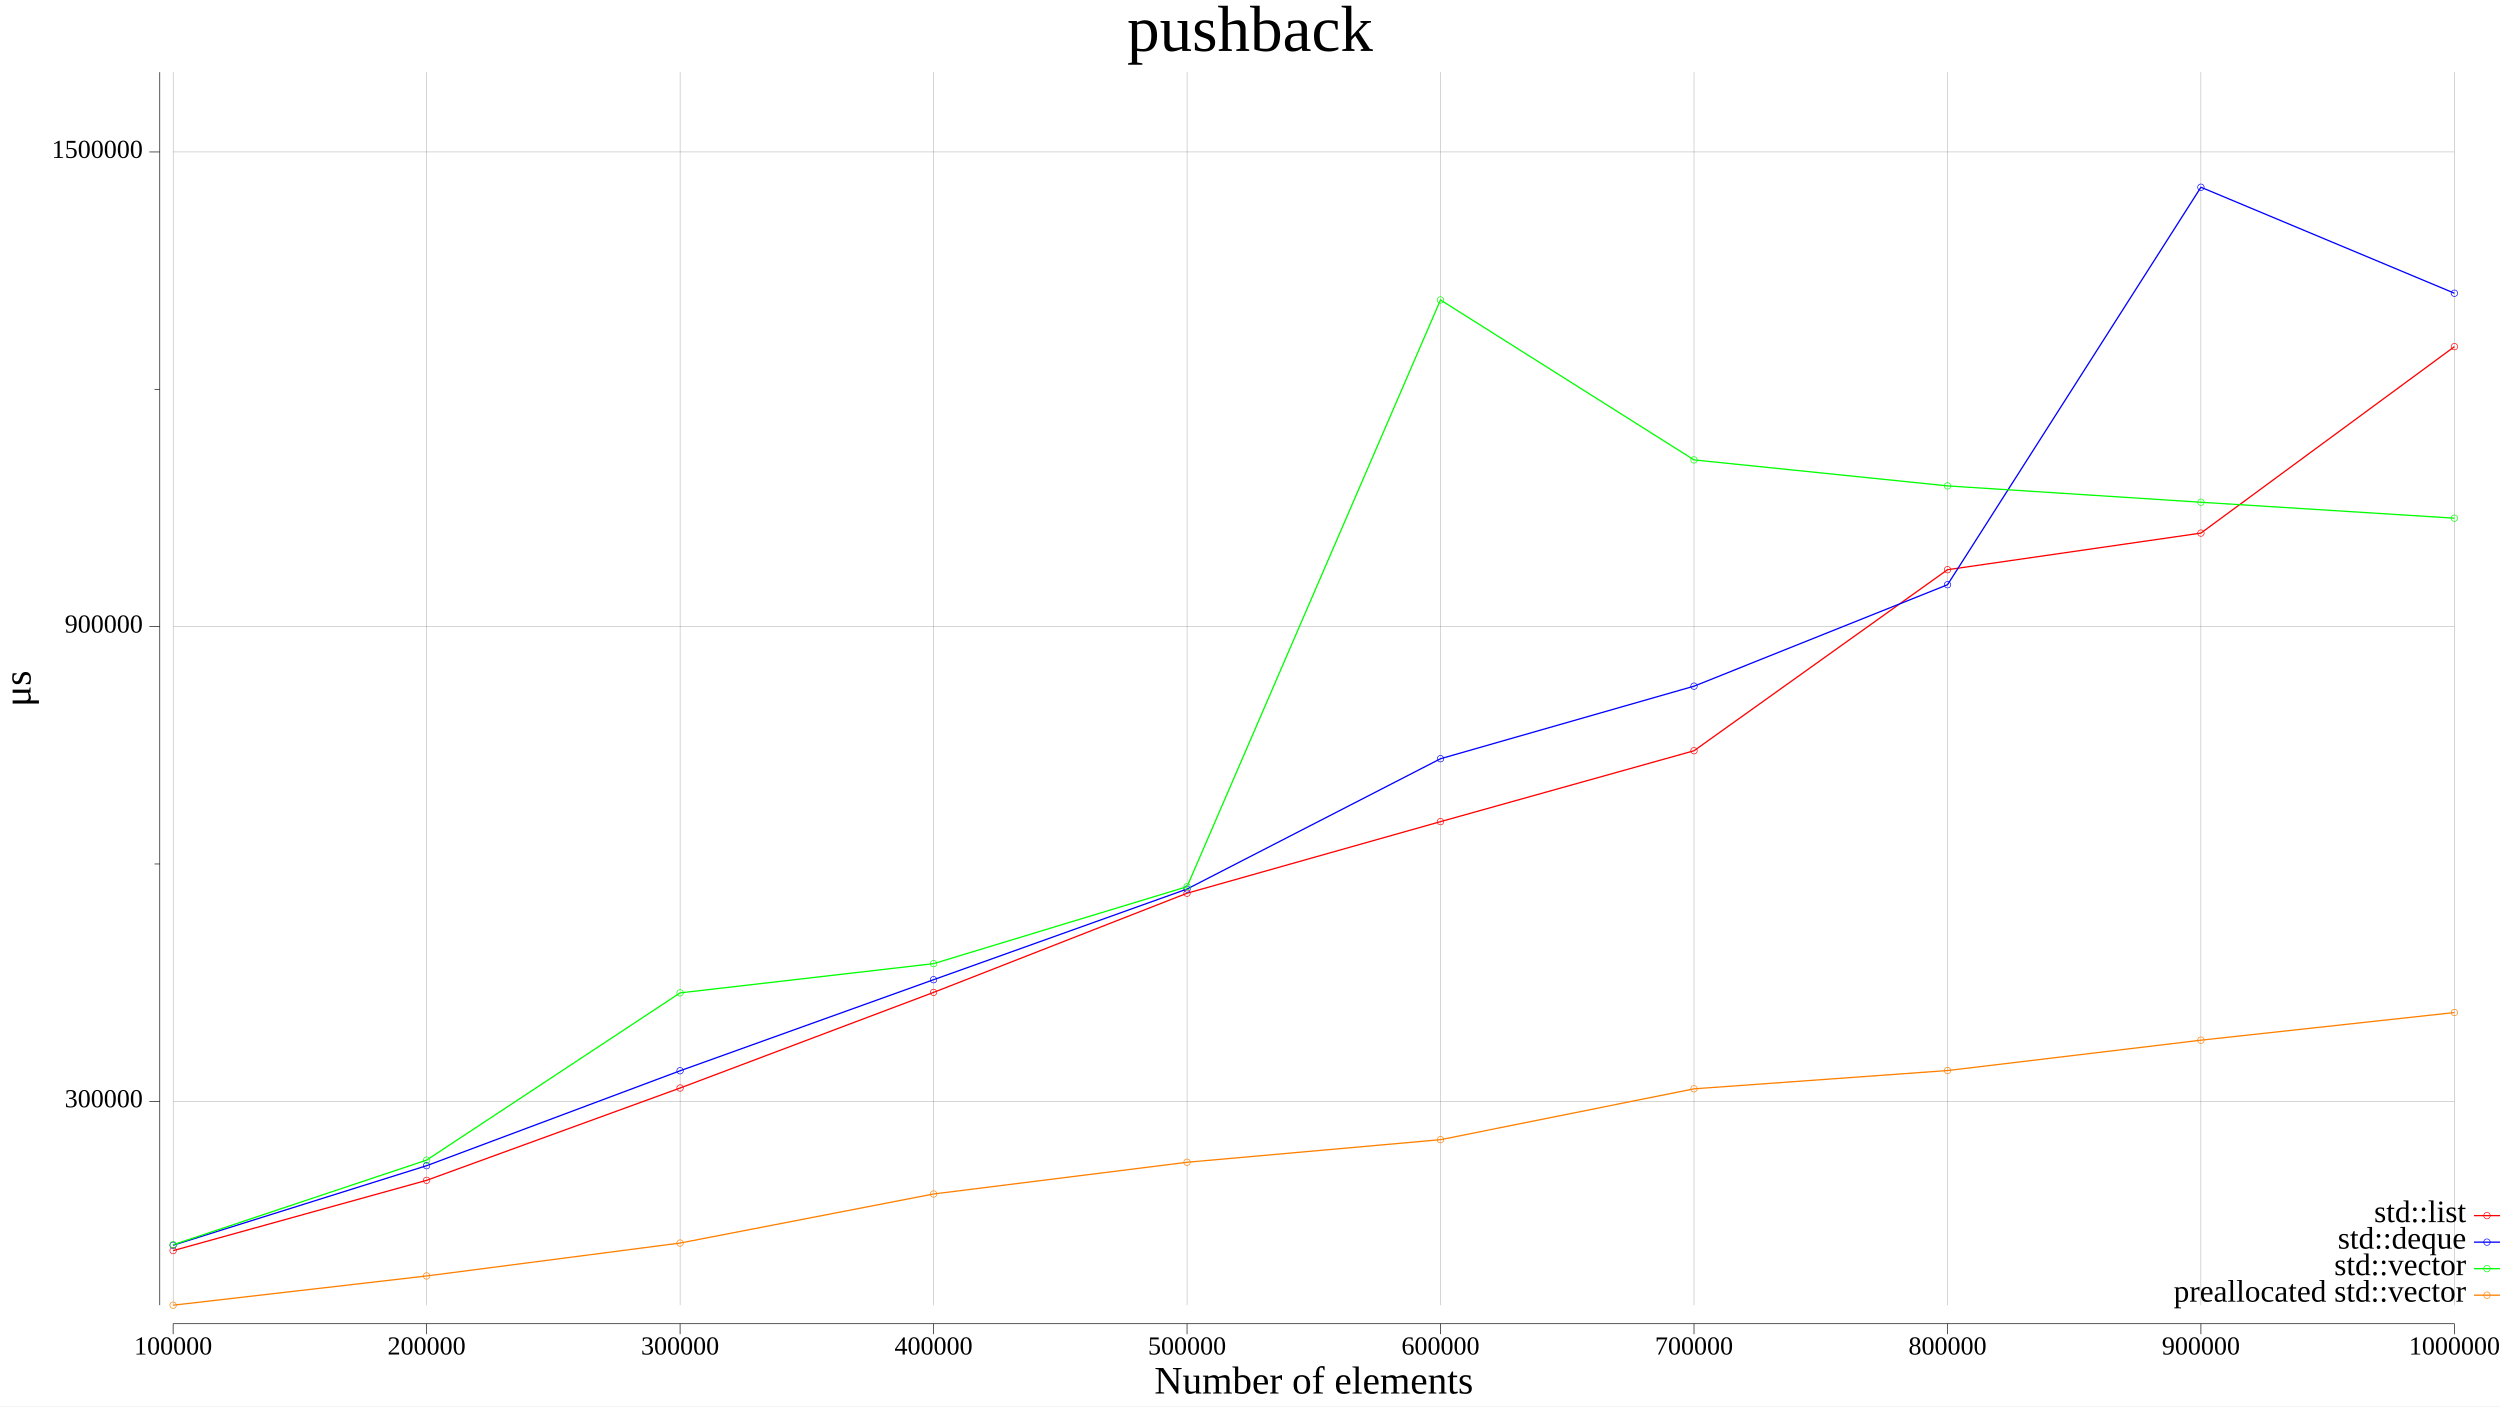
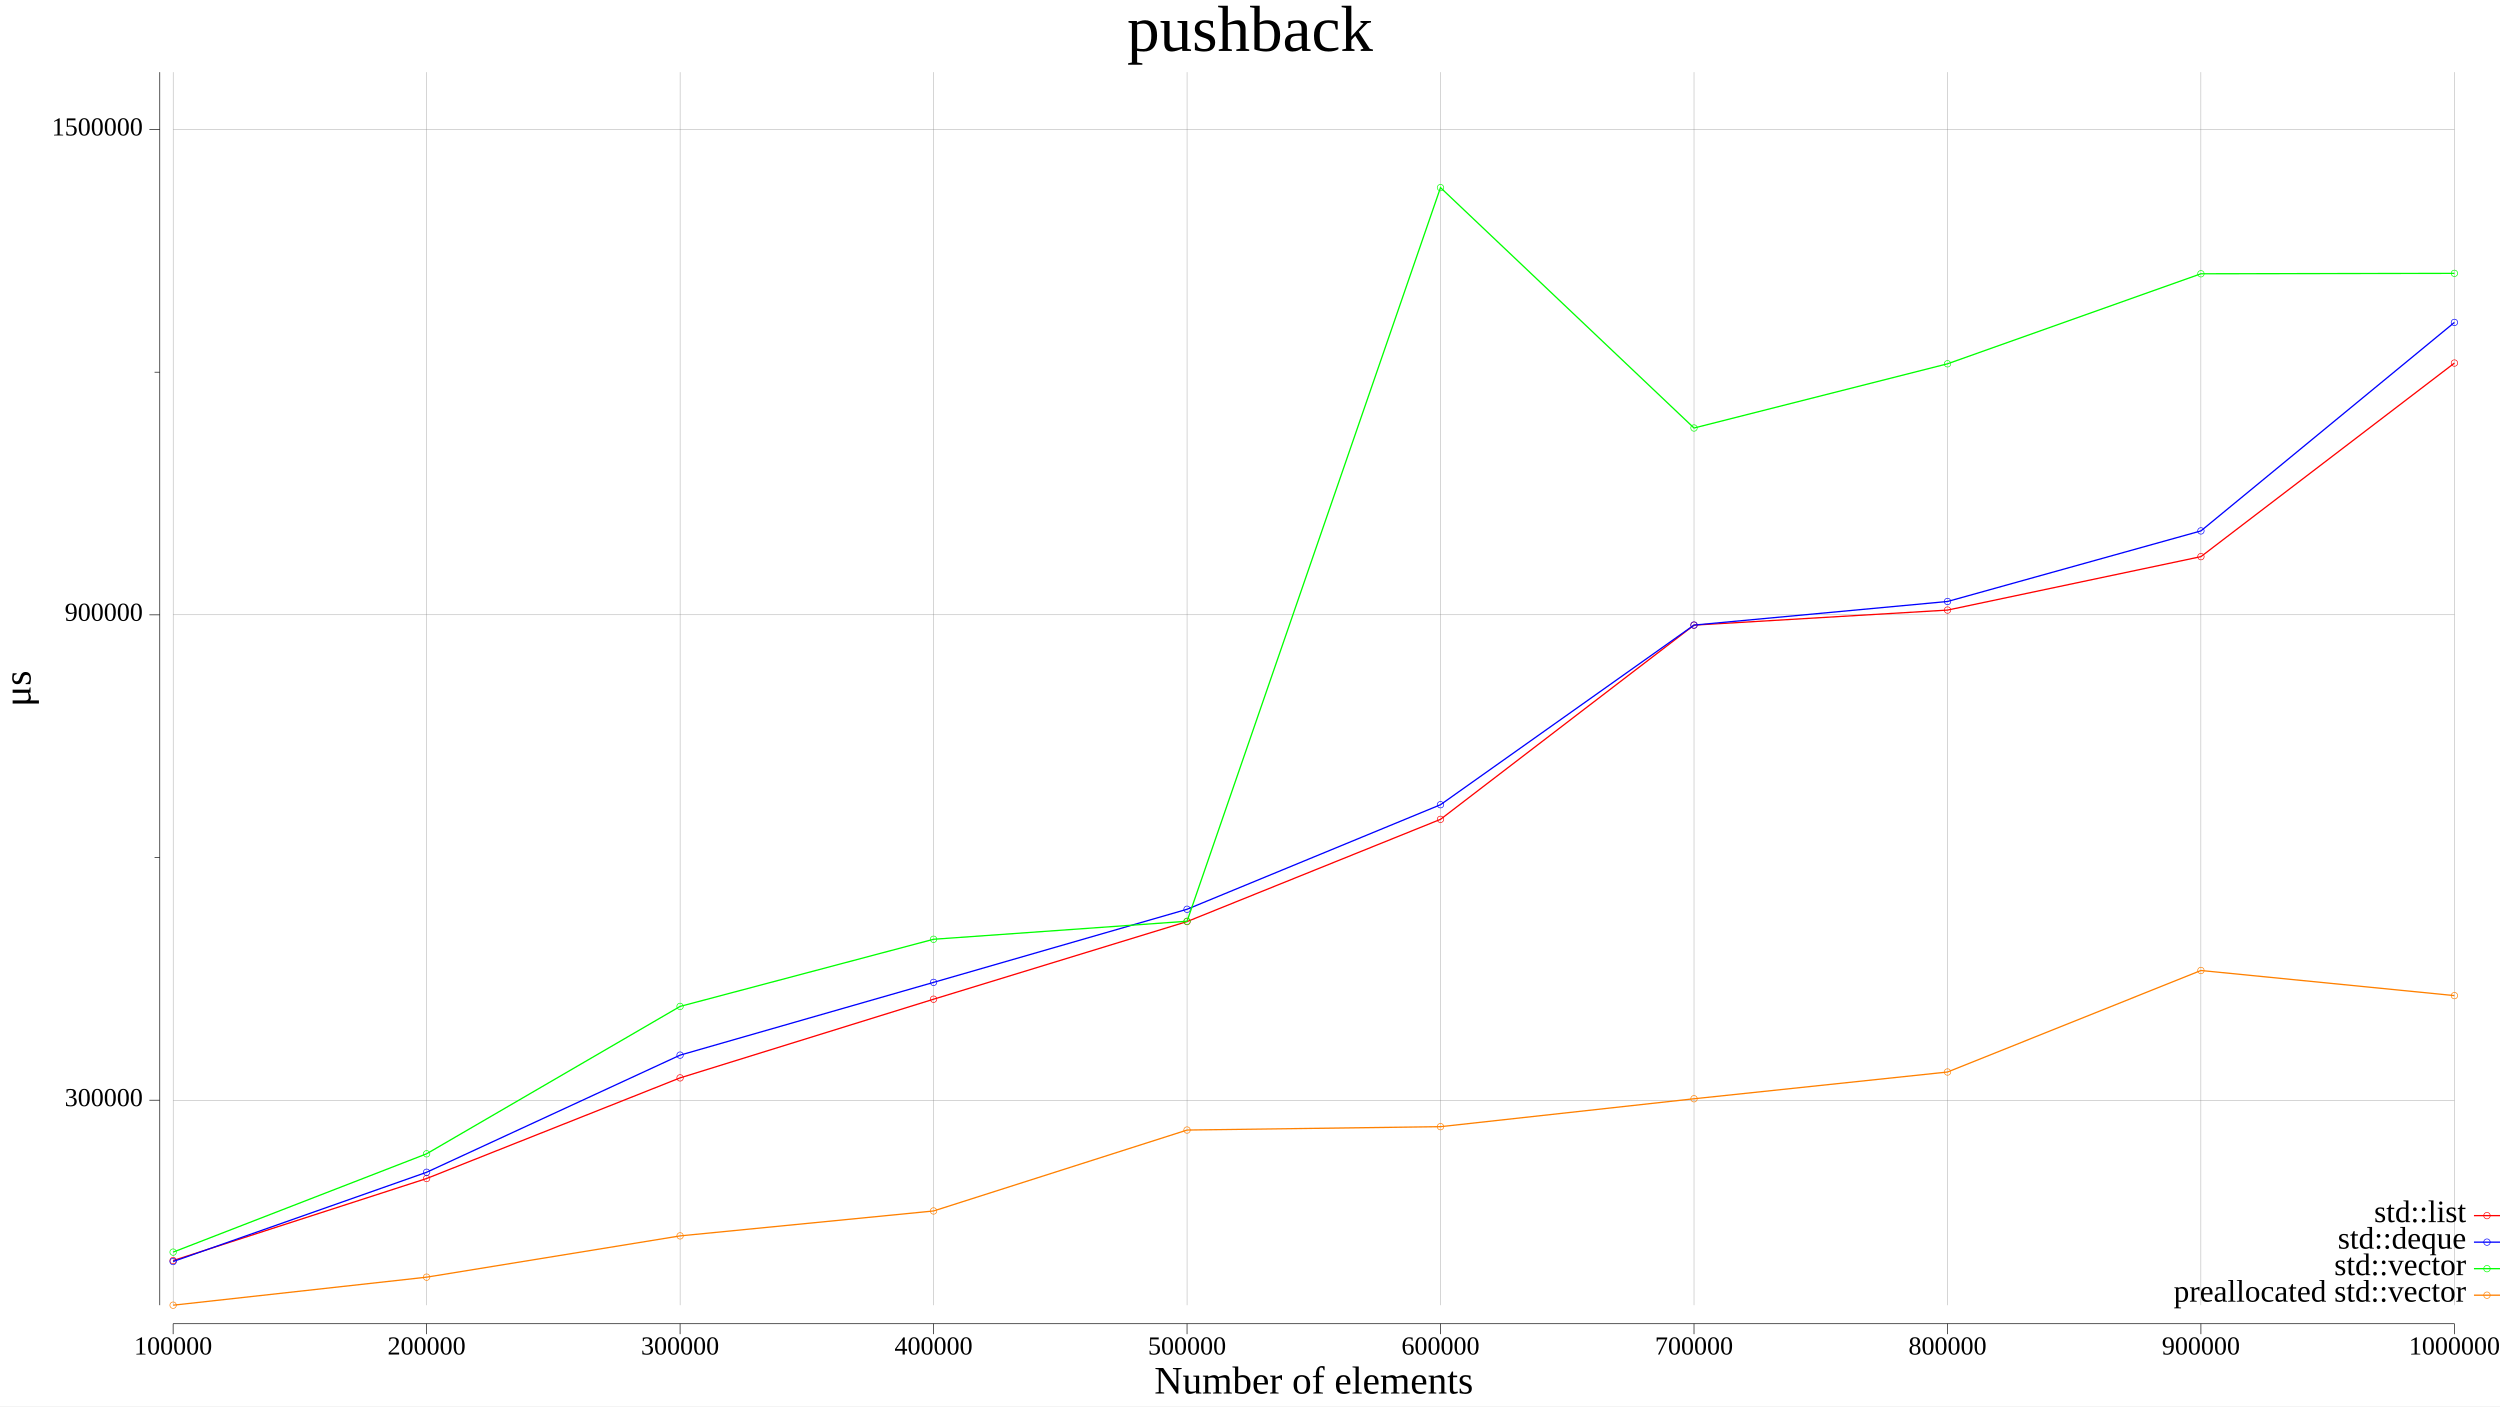
<svg xmlns="http://www.w3.org/2000/svg" width="1920pt" height="1080pt" viewBox="0 0 1920 1080">
  <g transform="scale(1, -1) translate(0, -1080)">
    <path d="M0,0L1920,0L1920,1080L0,1080Z" style="fill:#FFFFFF" />
    <text x="865.58" y="-1040.9" transform="scale(1, -1)" style="font-family:Liberation Serif;font-variant:normal;font-weight:normal;font-style:normal;font-size:50px">pushback</text>
    <text x="886.52" y="-9.756" transform="scale(1, -1)" style="font-family:Liberation Serif;font-variant:normal;font-weight:normal;font-style:normal;font-size:30px">Number of elements</text>
    <text x="102.96" y="-39.727" transform="scale(1, -1)" style="font-family:Liberation Serif;font-variant:normal;font-weight:normal;font-style:normal;font-size:20px">100000</text>
    <text x="297.63" y="-39.727" transform="scale(1, -1)" style="font-family:Liberation Serif;font-variant:normal;font-weight:normal;font-style:normal;font-size:20px">200000</text>
    <text x="492.3" y="-39.727" transform="scale(1, -1)" style="font-family:Liberation Serif;font-variant:normal;font-weight:normal;font-style:normal;font-size:20px">300000</text>
    <text x="686.97" y="-39.727" transform="scale(1, -1)" style="font-family:Liberation Serif;font-variant:normal;font-weight:normal;font-style:normal;font-size:20px">400000</text>
    <text x="881.65" y="-39.727" transform="scale(1, -1)" style="font-family:Liberation Serif;font-variant:normal;font-weight:normal;font-style:normal;font-size:20px">500000</text>
    <text x="1076.3" y="-39.727" transform="scale(1, -1)" style="font-family:Liberation Serif;font-variant:normal;font-weight:normal;font-style:normal;font-size:20px">600000</text>
    <text x="1271" y="-39.727" transform="scale(1, -1)" style="font-family:Liberation Serif;font-variant:normal;font-weight:normal;font-style:normal;font-size:20px">700000</text>
    <text x="1465.7" y="-39.727" transform="scale(1, -1)" style="font-family:Liberation Serif;font-variant:normal;font-weight:normal;font-style:normal;font-size:20px">800000</text>
    <text x="1660.3" y="-39.727" transform="scale(1, -1)" style="font-family:Liberation Serif;font-variant:normal;font-weight:normal;font-style:normal;font-size:20px">900000</text>
    <text x="1850" y="-39.727" transform="scale(1, -1)" style="font-family:Liberation Serif;font-variant:normal;font-weight:normal;font-style:normal;font-size:20px">1000000</text>
    <path d="M132.96,55.371L132.96,63.371" style="fill:none;stroke:#000000;stroke-width:0.5" />
    <path d="M327.63,55.371L327.63,63.371" style="fill:none;stroke:#000000;stroke-width:0.5" />
    <path d="M522.3,55.371L522.3,63.371" style="fill:none;stroke:#000000;stroke-width:0.5" />
    <path d="M716.97,55.371L716.97,63.371" style="fill:none;stroke:#000000;stroke-width:0.5" />
    <path d="M911.65,55.371L911.65,63.371" style="fill:none;stroke:#000000;stroke-width:0.5" />
    <path d="M1106.3,55.371L1106.3,63.371" style="fill:none;stroke:#000000;stroke-width:0.5" />
    <path d="M1301,55.371L1301,63.371" style="fill:none;stroke:#000000;stroke-width:0.5" />
    <path d="M1495.7,55.371L1495.7,63.371" style="fill:none;stroke:#000000;stroke-width:0.5" />
    <path d="M1690.3,55.371L1690.3,63.371" style="fill:none;stroke:#000000;stroke-width:0.5" />
    <path d="M1885,55.371L1885,63.371" style="fill:none;stroke:#000000;stroke-width:0.5" />
    <path d="M132.96,63.371L1885,63.371" style="fill:none;stroke:#000000;stroke-width:0.5" />
    <g transform="rotate(90)">
      <text x="537.24" y="23.467" transform="scale(1, -1)" style="font-family:Liberation Serif;font-variant:normal;font-weight:normal;font-style:normal;font-size:30px">μs</text>
    </g>
-     <text x="49.712" y="-229.62" transform="scale(1, -1)" style="font-family:Liberation Serif;font-variant:normal;font-weight:normal;font-style:normal;font-size:20px">300000</text>
-     <text x="49.712" y="-594.17" transform="scale(1, -1)" style="font-family:Liberation Serif;font-variant:normal;font-weight:normal;font-style:normal;font-size:20px">900000</text>
-     <text x="39.712" y="-958.73" transform="scale(1, -1)" style="font-family:Liberation Serif;font-variant:normal;font-weight:normal;font-style:normal;font-size:20px">1500000</text>
-     <path d="M114.71,234.19L122.71,234.19" style="fill:none;stroke:#000000;stroke-width:0.5" />
-     <path d="M114.71,598.74L122.71,598.74" style="fill:none;stroke:#000000;stroke-width:0.5" />
-     <path d="M114.71,963.3L122.71,963.3" style="fill:none;stroke:#000000;stroke-width:0.5" />
-     <path d="M118.71,416.47L122.71,416.47" style="fill:none;stroke:#000000;stroke-width:0.5" />
-     <path d="M118.71,781.02L122.71,781.02" style="fill:none;stroke:#000000;stroke-width:0.5" />
+     <text x="49.712" y="-230.48" transform="scale(1, -1)" style="font-family:Liberation Serif;font-variant:normal;font-weight:normal;font-style:normal;font-size:20px">300000</text>
+     <text x="49.712" y="-603.22" transform="scale(1, -1)" style="font-family:Liberation Serif;font-variant:normal;font-weight:normal;font-style:normal;font-size:20px">900000</text>
+     <text x="39.712" y="-975.96" transform="scale(1, -1)" style="font-family:Liberation Serif;font-variant:normal;font-weight:normal;font-style:normal;font-size:20px">1500000</text>
+     <path d="M114.71,235.05L122.71,235.05" style="fill:none;stroke:#000000;stroke-width:0.5" />
+     <path d="M114.71,607.79L122.71,607.79" style="fill:none;stroke:#000000;stroke-width:0.5" />
+     <path d="M114.71,980.53L122.71,980.53" style="fill:none;stroke:#000000;stroke-width:0.5" />
+     <path d="M118.71,421.42L122.71,421.42" style="fill:none;stroke:#000000;stroke-width:0.5" />
+     <path d="M118.71,794.16L122.71,794.16" style="fill:none;stroke:#000000;stroke-width:0.5" />
    <path d="M122.71,77.61L122.71,1024.6" style="fill:none;stroke:#000000;stroke-width:0.5" />
    <path d="M132.96,77.61L132.96,1024.6" style="fill:none;stroke:#808080;stroke-width:0.25" />
    <path d="M327.63,77.61L327.63,1024.6" style="fill:none;stroke:#808080;stroke-width:0.25" />
    <path d="M522.3,77.61L522.3,1024.6" style="fill:none;stroke:#808080;stroke-width:0.25" />
    <path d="M716.97,77.61L716.97,1024.6" style="fill:none;stroke:#808080;stroke-width:0.25" />
    <path d="M911.65,77.61L911.65,1024.6" style="fill:none;stroke:#808080;stroke-width:0.25" />
    <path d="M1106.3,77.61L1106.3,1024.6" style="fill:none;stroke:#808080;stroke-width:0.25" />
    <path d="M1301,77.61L1301,1024.6" style="fill:none;stroke:#808080;stroke-width:0.25" />
    <path d="M1495.7,77.61L1495.7,1024.6" style="fill:none;stroke:#808080;stroke-width:0.25" />
    <path d="M1690.3,77.61L1690.3,1024.6" style="fill:none;stroke:#808080;stroke-width:0.25" />
    <path d="M1885,77.61L1885,1024.6" style="fill:none;stroke:#808080;stroke-width:0.25" />
-     <path d="M132.96,234.19L1885,234.19" style="fill:none;stroke:#808080;stroke-width:0.25" />
-     <path d="M132.96,598.74L1885,598.74" style="fill:none;stroke:#808080;stroke-width:0.25" />
-     <path d="M132.96,963.3L1885,963.3" style="fill:none;stroke:#808080;stroke-width:0.25" />
-     <path d="M132.96,119.52L327.63,173.51L522.3,244.4L716.97,317.84L911.65,394.01L1106.3,448.99L1301,503.43L1495.7,642.48L1690.3,670.59L1885,813.78" style="fill:none;stroke:#FF0000" />
-     <path d="M135.46,119.52A2.5,2.5 0 1 1 130.46,119.52A2.5,2.5 0 1 1 135.46,119.52Z" style="fill:none;stroke:#FF0000;stroke-width:0.5" />
-     <path d="M330.13,173.51A2.5,2.5 0 1 1 325.13,173.51A2.5,2.5 0 1 1 330.13,173.51Z" style="fill:none;stroke:#FF0000;stroke-width:0.5" />
-     <path d="M524.8,244.4A2.5,2.5 0 1 1 519.8,244.4A2.5,2.5 0 1 1 524.8,244.4Z" style="fill:none;stroke:#FF0000;stroke-width:0.5" />
-     <path d="M719.47,317.84A2.5,2.5 0 1 1 714.47,317.84A2.5,2.5 0 1 1 719.47,317.84Z" style="fill:none;stroke:#FF0000;stroke-width:0.5" />
-     <path d="M914.15,394.01A2.5,2.5 0 1 1 909.15,394.01A2.5,2.5 0 1 1 914.15,394.01Z" style="fill:none;stroke:#FF0000;stroke-width:0.5" />
-     <path d="M1108.8,448.99A2.5,2.5 0 1 1 1103.8,448.99A2.5,2.5 0 1 1 1108.8,448.99Z" style="fill:none;stroke:#FF0000;stroke-width:0.5" />
-     <path d="M1303.5,503.43A2.5,2.5 0 1 1 1298.5,503.43A2.5,2.5 0 1 1 1303.5,503.43Z" style="fill:none;stroke:#FF0000;stroke-width:0.5" />
-     <path d="M1498.2,642.48A2.5,2.5 0 1 1 1493.2,642.48A2.5,2.5 0 1 1 1498.2,642.48Z" style="fill:none;stroke:#FF0000;stroke-width:0.5" />
-     <path d="M1692.8,670.59A2.5,2.5 0 1 1 1687.8,670.59A2.5,2.5 0 1 1 1692.8,670.59Z" style="fill:none;stroke:#FF0000;stroke-width:0.5" />
-     <path d="M1887.5,813.78A2.5,2.5 0 1 1 1882.5,813.78A2.5,2.5 0 1 1 1887.5,813.78Z" style="fill:none;stroke:#FF0000;stroke-width:0.5" />
-     <path d="M132.96,123.66L327.63,184.75L522.3,257.65L716.97,327.59L911.65,397.22L1106.3,497.3L1301,553.02L1495.7,630.94L1690.3,936.2L1885,854.8" style="fill:none;stroke:#0000FF" />
-     <path d="M135.46,123.66A2.5,2.5 0 1 1 130.46,123.66A2.5,2.5 0 1 1 135.46,123.66Z" style="fill:none;stroke:#0000FF;stroke-width:0.5" />
-     <path d="M330.13,184.75A2.5,2.5 0 1 1 325.13,184.75A2.5,2.5 0 1 1 330.13,184.75Z" style="fill:none;stroke:#0000FF;stroke-width:0.5" />
-     <path d="M524.8,257.65A2.5,2.5 0 1 1 519.8,257.65A2.5,2.5 0 1 1 524.8,257.65Z" style="fill:none;stroke:#0000FF;stroke-width:0.5" />
-     <path d="M719.47,327.59A2.5,2.5 0 1 1 714.47,327.59A2.5,2.5 0 1 1 719.47,327.59Z" style="fill:none;stroke:#0000FF;stroke-width:0.5" />
-     <path d="M914.15,397.22A2.5,2.5 0 1 1 909.15,397.22A2.5,2.5 0 1 1 914.15,397.22Z" style="fill:none;stroke:#0000FF;stroke-width:0.5" />
-     <path d="M1108.8,497.3A2.5,2.5 0 1 1 1103.8,497.3A2.5,2.5 0 1 1 1108.8,497.3Z" style="fill:none;stroke:#0000FF;stroke-width:0.5" />
-     <path d="M1303.5,553.02A2.5,2.5 0 1 1 1298.5,553.02A2.5,2.5 0 1 1 1303.5,553.02Z" style="fill:none;stroke:#0000FF;stroke-width:0.5" />
-     <path d="M1498.2,630.94A2.5,2.5 0 1 1 1493.2,630.94A2.5,2.5 0 1 1 1498.2,630.94Z" style="fill:none;stroke:#0000FF;stroke-width:0.5" />
-     <path d="M1692.8,936.2A2.5,2.5 0 1 1 1687.8,936.2A2.5,2.5 0 1 1 1692.8,936.2Z" style="fill:none;stroke:#0000FF;stroke-width:0.5" />
-     <path d="M1887.5,854.8A2.5,2.5 0 1 1 1882.5,854.8A2.5,2.5 0 1 1 1887.5,854.8Z" style="fill:none;stroke:#0000FF;stroke-width:0.5" />
-     <path d="M132.96,124.03L327.63,189.04L522.3,317.47L716.97,339.92L911.65,399.04L1106.3,849.63L1301,726.79L1495.7,706.83L1690.3,694.27L1885,682.03" style="fill:none;stroke:#00FF00" />
-     <path d="M135.46,124.03A2.5,2.5 0 1 1 130.46,124.03A2.5,2.5 0 1 1 135.46,124.03Z" style="fill:none;stroke:#00FF00;stroke-width:0.5" />
-     <path d="M330.13,189.04A2.5,2.5 0 1 1 325.13,189.04A2.5,2.5 0 1 1 330.13,189.04Z" style="fill:none;stroke:#00FF00;stroke-width:0.5" />
-     <path d="M524.8,317.47A2.5,2.5 0 1 1 519.8,317.47A2.5,2.5 0 1 1 524.8,317.47Z" style="fill:none;stroke:#00FF00;stroke-width:0.5" />
-     <path d="M719.47,339.92A2.5,2.5 0 1 1 714.47,339.92A2.5,2.5 0 1 1 719.47,339.92Z" style="fill:none;stroke:#00FF00;stroke-width:0.5" />
-     <path d="M914.15,399.04A2.5,2.5 0 1 1 909.15,399.04A2.5,2.5 0 1 1 914.15,399.04Z" style="fill:none;stroke:#00FF00;stroke-width:0.5" />
-     <path d="M1108.8,849.63A2.5,2.5 0 1 1 1103.8,849.63A2.5,2.5 0 1 1 1108.8,849.63Z" style="fill:none;stroke:#00FF00;stroke-width:0.5" />
-     <path d="M1303.5,726.79A2.5,2.5 0 1 1 1298.5,726.79A2.5,2.5 0 1 1 1303.5,726.79Z" style="fill:none;stroke:#00FF00;stroke-width:0.5" />
-     <path d="M1498.2,706.83A2.5,2.5 0 1 1 1493.2,706.83A2.5,2.5 0 1 1 1498.2,706.83Z" style="fill:none;stroke:#00FF00;stroke-width:0.5" />
-     <path d="M1692.8,694.27A2.5,2.5 0 1 1 1687.8,694.27A2.5,2.5 0 1 1 1692.8,694.27Z" style="fill:none;stroke:#00FF00;stroke-width:0.5" />
-     <path d="M1887.5,682.03A2.5,2.5 0 1 1 1882.5,682.03A2.5,2.5 0 1 1 1887.5,682.03Z" style="fill:none;stroke:#00FF00;stroke-width:0.5" />
-     <path d="M132.96,77.61L327.63,100.07L522.3,125.35L716.97,163.02L911.65,187.39L1106.3,204.74L1301,243.79L1495.7,257.83L1690.3,281.14L1885,302.38" style="fill:none;stroke:#FF8000" />
+     <path d="M132.96,235.05L1885,235.05" style="fill:none;stroke:#808080;stroke-width:0.25" />
+     <path d="M132.96,607.79L1885,607.79" style="fill:none;stroke:#808080;stroke-width:0.25" />
+     <path d="M132.96,980.53L1885,980.53" style="fill:none;stroke:#808080;stroke-width:0.25" />
+     <path d="M132.96,111.88L327.63,174.9L522.3,252.19L716.97,312.61L911.65,372.23L1106.3,450.75L1301,599.89L1495.7,611.46L1690.3,652.5L1885,801.17" style="fill:none;stroke:#FF0000" />
+     <path d="M135.46,111.88A2.5,2.5 0 1 1 130.46,111.88A2.5,2.5 0 1 1 135.46,111.88Z" style="fill:none;stroke:#FF0000;stroke-width:0.5" />
+     <path d="M330.13,174.9A2.5,2.5 0 1 1 325.13,174.9A2.5,2.5 0 1 1 330.13,174.9Z" style="fill:none;stroke:#FF0000;stroke-width:0.5" />
+     <path d="M524.8,252.19A2.5,2.5 0 1 1 519.8,252.19A2.5,2.5 0 1 1 524.8,252.19Z" style="fill:none;stroke:#FF0000;stroke-width:0.5" />
+     <path d="M719.47,312.61A2.5,2.5 0 1 1 714.47,312.61A2.5,2.5 0 1 1 719.47,312.61Z" style="fill:none;stroke:#FF0000;stroke-width:0.5" />
+     <path d="M914.15,372.23A2.5,2.5 0 1 1 909.15,372.23A2.5,2.5 0 1 1 914.15,372.23Z" style="fill:none;stroke:#FF0000;stroke-width:0.5" />
+     <path d="M1108.8,450.75A2.5,2.5 0 1 1 1103.8,450.75A2.5,2.5 0 1 1 1108.8,450.75Z" style="fill:none;stroke:#FF0000;stroke-width:0.5" />
+     <path d="M1303.5,599.89A2.5,2.5 0 1 1 1298.5,599.89A2.5,2.5 0 1 1 1303.5,599.89Z" style="fill:none;stroke:#FF0000;stroke-width:0.5" />
+     <path d="M1498.2,611.46A2.5,2.5 0 1 1 1493.2,611.46A2.5,2.5 0 1 1 1498.2,611.46Z" style="fill:none;stroke:#FF0000;stroke-width:0.5" />
+     <path d="M1692.8,652.5A2.5,2.5 0 1 1 1687.8,652.5A2.5,2.5 0 1 1 1692.8,652.5Z" style="fill:none;stroke:#FF0000;stroke-width:0.5" />
+     <path d="M1887.5,801.17A2.5,2.5 0 1 1 1882.5,801.17A2.5,2.5 0 1 1 1887.5,801.17Z" style="fill:none;stroke:#FF0000;stroke-width:0.5" />
+     <path d="M132.96,111.14L327.63,179.7L522.3,269.66L716.97,325.54L911.65,381.69L1106.3,461.98L1301,599.95L1495.7,618.06L1690.3,672.26L1885,832.38" style="fill:none;stroke:#0000FF" />
+     <path d="M135.46,111.14A2.5,2.5 0 1 1 130.46,111.14A2.5,2.5 0 1 1 135.46,111.14Z" style="fill:none;stroke:#0000FF;stroke-width:0.5" />
+     <path d="M330.13,179.7A2.5,2.5 0 1 1 325.13,179.7A2.5,2.5 0 1 1 330.13,179.7Z" style="fill:none;stroke:#0000FF;stroke-width:0.5" />
+     <path d="M524.8,269.66A2.5,2.5 0 1 1 519.8,269.66A2.5,2.5 0 1 1 524.8,269.66Z" style="fill:none;stroke:#0000FF;stroke-width:0.5" />
+     <path d="M719.47,325.54A2.5,2.5 0 1 1 714.47,325.54A2.5,2.5 0 1 1 719.47,325.54Z" style="fill:none;stroke:#0000FF;stroke-width:0.5" />
+     <path d="M914.15,381.69A2.5,2.5 0 1 1 909.15,381.69A2.5,2.5 0 1 1 914.15,381.69Z" style="fill:none;stroke:#0000FF;stroke-width:0.5" />
+     <path d="M1108.8,461.98A2.5,2.5 0 1 1 1103.8,461.98A2.5,2.5 0 1 1 1108.8,461.98Z" style="fill:none;stroke:#0000FF;stroke-width:0.5" />
+     <path d="M1303.5,599.95A2.5,2.5 0 1 1 1298.5,599.95A2.5,2.5 0 1 1 1303.5,599.95Z" style="fill:none;stroke:#0000FF;stroke-width:0.5" />
+     <path d="M1498.2,618.06A2.5,2.5 0 1 1 1493.2,618.06A2.5,2.5 0 1 1 1498.2,618.06Z" style="fill:none;stroke:#0000FF;stroke-width:0.5" />
+     <path d="M1692.8,672.26A2.5,2.5 0 1 1 1687.8,672.26A2.5,2.5 0 1 1 1692.8,672.26Z" style="fill:none;stroke:#0000FF;stroke-width:0.5" />
+     <path d="M1887.5,832.38A2.5,2.5 0 1 1 1882.5,832.38A2.5,2.5 0 1 1 1887.5,832.38Z" style="fill:none;stroke:#0000FF;stroke-width:0.5" />
+     <path d="M132.96,118.37L327.63,193.88L522.3,307.08L716.97,358.64L911.65,372.49L1106.3,935.91L1301,751.29L1495.7,800.61L1690.3,869.74L1885,870.06" style="fill:none;stroke:#00FF00" />
+     <path d="M135.46,118.37A2.5,2.5 0 1 1 130.46,118.37A2.5,2.5 0 1 1 135.46,118.37Z" style="fill:none;stroke:#00FF00;stroke-width:0.5" />
+     <path d="M330.13,193.88A2.5,2.5 0 1 1 325.13,193.88A2.5,2.5 0 1 1 330.13,193.88Z" style="fill:none;stroke:#00FF00;stroke-width:0.5" />
+     <path d="M524.8,307.08A2.5,2.5 0 1 1 519.8,307.08A2.5,2.5 0 1 1 524.8,307.08Z" style="fill:none;stroke:#00FF00;stroke-width:0.5" />
+     <path d="M719.47,358.64A2.5,2.5 0 1 1 714.47,358.64A2.5,2.5 0 1 1 719.47,358.64Z" style="fill:none;stroke:#00FF00;stroke-width:0.5" />
+     <path d="M914.15,372.49A2.5,2.5 0 1 1 909.15,372.49A2.5,2.5 0 1 1 914.15,372.49Z" style="fill:none;stroke:#00FF00;stroke-width:0.5" />
+     <path d="M1108.8,935.91A2.5,2.5 0 1 1 1103.8,935.91A2.5,2.5 0 1 1 1108.8,935.91Z" style="fill:none;stroke:#00FF00;stroke-width:0.5" />
+     <path d="M1303.5,751.29A2.5,2.5 0 1 1 1298.5,751.29A2.5,2.5 0 1 1 1303.5,751.29Z" style="fill:none;stroke:#00FF00;stroke-width:0.5" />
+     <path d="M1498.2,800.61A2.5,2.5 0 1 1 1493.2,800.61A2.5,2.5 0 1 1 1498.2,800.61Z" style="fill:none;stroke:#00FF00;stroke-width:0.5" />
+     <path d="M1692.8,869.74A2.5,2.5 0 1 1 1687.8,869.74A2.5,2.5 0 1 1 1692.8,869.74Z" style="fill:none;stroke:#00FF00;stroke-width:0.5" />
+     <path d="M1887.5,870.06A2.5,2.5 0 1 1 1882.5,870.06A2.5,2.5 0 1 1 1887.5,870.06Z" style="fill:none;stroke:#00FF00;stroke-width:0.5" />
+     <path d="M132.96,77.61L327.63,99.138L522.3,130.84L716.97,149.98L911.65,212.12L1106.3,214.72L1301,236.15L1495.7,256.7L1690.3,334.66L1885,315.36" style="fill:none;stroke:#FF8000" />
    <path d="M135.46,77.61A2.5,2.5 0 1 1 130.46,77.61A2.5,2.5 0 1 1 135.46,77.61Z" style="fill:none;stroke:#FF8000;stroke-width:0.5" />
-     <path d="M330.13,100.07A2.5,2.5 0 1 1 325.13,100.07A2.5,2.5 0 1 1 330.13,100.07Z" style="fill:none;stroke:#FF8000;stroke-width:0.5" />
-     <path d="M524.8,125.35A2.5,2.5 0 1 1 519.8,125.35A2.5,2.5 0 1 1 524.8,125.35Z" style="fill:none;stroke:#FF8000;stroke-width:0.5" />
-     <path d="M719.47,163.02A2.5,2.5 0 1 1 714.47,163.02A2.5,2.5 0 1 1 719.47,163.02Z" style="fill:none;stroke:#FF8000;stroke-width:0.5" />
-     <path d="M914.15,187.39A2.5,2.5 0 1 1 909.15,187.39A2.5,2.5 0 1 1 914.15,187.39Z" style="fill:none;stroke:#FF8000;stroke-width:0.5" />
-     <path d="M1108.8,204.74A2.5,2.5 0 1 1 1103.8,204.74A2.5,2.5 0 1 1 1108.8,204.74Z" style="fill:none;stroke:#FF8000;stroke-width:0.5" />
-     <path d="M1303.5,243.79A2.5,2.5 0 1 1 1298.5,243.79A2.5,2.5 0 1 1 1303.5,243.79Z" style="fill:none;stroke:#FF8000;stroke-width:0.5" />
-     <path d="M1498.2,257.83A2.5,2.5 0 1 1 1493.2,257.83A2.5,2.5 0 1 1 1498.2,257.83Z" style="fill:none;stroke:#FF8000;stroke-width:0.5" />
-     <path d="M1692.8,281.14A2.5,2.5 0 1 1 1687.8,281.14A2.5,2.5 0 1 1 1692.8,281.14Z" style="fill:none;stroke:#FF8000;stroke-width:0.5" />
-     <path d="M1887.5,302.38A2.5,2.5 0 1 1 1882.5,302.38A2.5,2.5 0 1 1 1887.5,302.38Z" style="fill:none;stroke:#FF8000;stroke-width:0.5" />
+     <path d="M330.13,99.138A2.5,2.5 0 1 1 325.13,99.138A2.5,2.5 0 1 1 330.13,99.138Z" style="fill:none;stroke:#FF8000;stroke-width:0.5" />
+     <path d="M524.8,130.84A2.5,2.5 0 1 1 519.8,130.84A2.5,2.5 0 1 1 524.8,130.84Z" style="fill:none;stroke:#FF8000;stroke-width:0.5" />
+     <path d="M719.47,149.98A2.5,2.5 0 1 1 714.47,149.98A2.5,2.5 0 1 1 719.47,149.98Z" style="fill:none;stroke:#FF8000;stroke-width:0.5" />
+     <path d="M914.15,212.12A2.5,2.5 0 1 1 909.15,212.12A2.5,2.5 0 1 1 914.15,212.12Z" style="fill:none;stroke:#FF8000;stroke-width:0.5" />
+     <path d="M1108.8,214.72A2.5,2.5 0 1 1 1103.8,214.72A2.5,2.5 0 1 1 1108.8,214.72Z" style="fill:none;stroke:#FF8000;stroke-width:0.5" />
+     <path d="M1303.5,236.15A2.5,2.5 0 1 1 1298.5,236.15A2.5,2.5 0 1 1 1303.5,236.15Z" style="fill:none;stroke:#FF8000;stroke-width:0.5" />
+     <path d="M1498.2,256.7A2.5,2.5 0 1 1 1493.2,256.7A2.5,2.5 0 1 1 1498.2,256.7Z" style="fill:none;stroke:#FF8000;stroke-width:0.5" />
+     <path d="M1692.8,334.66A2.5,2.5 0 1 1 1687.8,334.66A2.5,2.5 0 1 1 1692.8,334.66Z" style="fill:none;stroke:#FF8000;stroke-width:0.5" />
+     <path d="M1887.5,315.36A2.5,2.5 0 1 1 1882.5,315.36A2.5,2.5 0 1 1 1887.5,315.36Z" style="fill:none;stroke:#FF8000;stroke-width:0.5" />
    <path d="M1900,146.4L1920,146.4" style="fill:none;stroke:#FF0000" />
    <path d="M1912.5,146.4A2.5,2.5 0 1 1 1907.5,146.4A2.5,2.5 0 1 1 1912.5,146.4Z" style="fill:none;stroke:#FF0000;stroke-width:0.5" />
    <text x="1823.3" y="-141.42" transform="scale(1, -1)" style="font-family:Liberation Serif;font-variant:normal;font-weight:normal;font-style:normal;font-size:24px">std::list</text>
    <path d="M1900,126.03L1920,126.03" style="fill:none;stroke:#0000FF" />
    <path d="M1912.5,126.03A2.5,2.5 0 1 1 1907.5,126.03A2.5,2.5 0 1 1 1912.5,126.03Z" style="fill:none;stroke:#0000FF;stroke-width:0.5" />
    <text x="1795.4" y="-121.05" transform="scale(1, -1)" style="font-family:Liberation Serif;font-variant:normal;font-weight:normal;font-style:normal;font-size:24px">std::deque</text>
    <path d="M1900,105.66L1920,105.66" style="fill:none;stroke:#00FF00" />
    <path d="M1912.5,105.66A2.5,2.5 0 1 1 1907.5,105.66A2.5,2.5 0 1 1 1912.5,105.66Z" style="fill:none;stroke:#00FF00;stroke-width:0.5" />
    <text x="1792.7" y="-100.69" transform="scale(1, -1)" style="font-family:Liberation Serif;font-variant:normal;font-weight:normal;font-style:normal;font-size:24px">std::vector</text>
    <path d="M1900,85.294L1920,85.294" style="fill:none;stroke:#FF8000" />
    <path d="M1912.5,85.294A2.5,2.5 0 1 1 1907.5,85.294A2.5,2.5 0 1 1 1912.5,85.294Z" style="fill:none;stroke:#FF8000;stroke-width:0.5" />
    <text x="1669.4" y="-80.319" transform="scale(1, -1)" style="font-family:Liberation Serif;font-variant:normal;font-weight:normal;font-style:normal;font-size:24px">preallocated std::vector</text>
  </g>
</svg>
